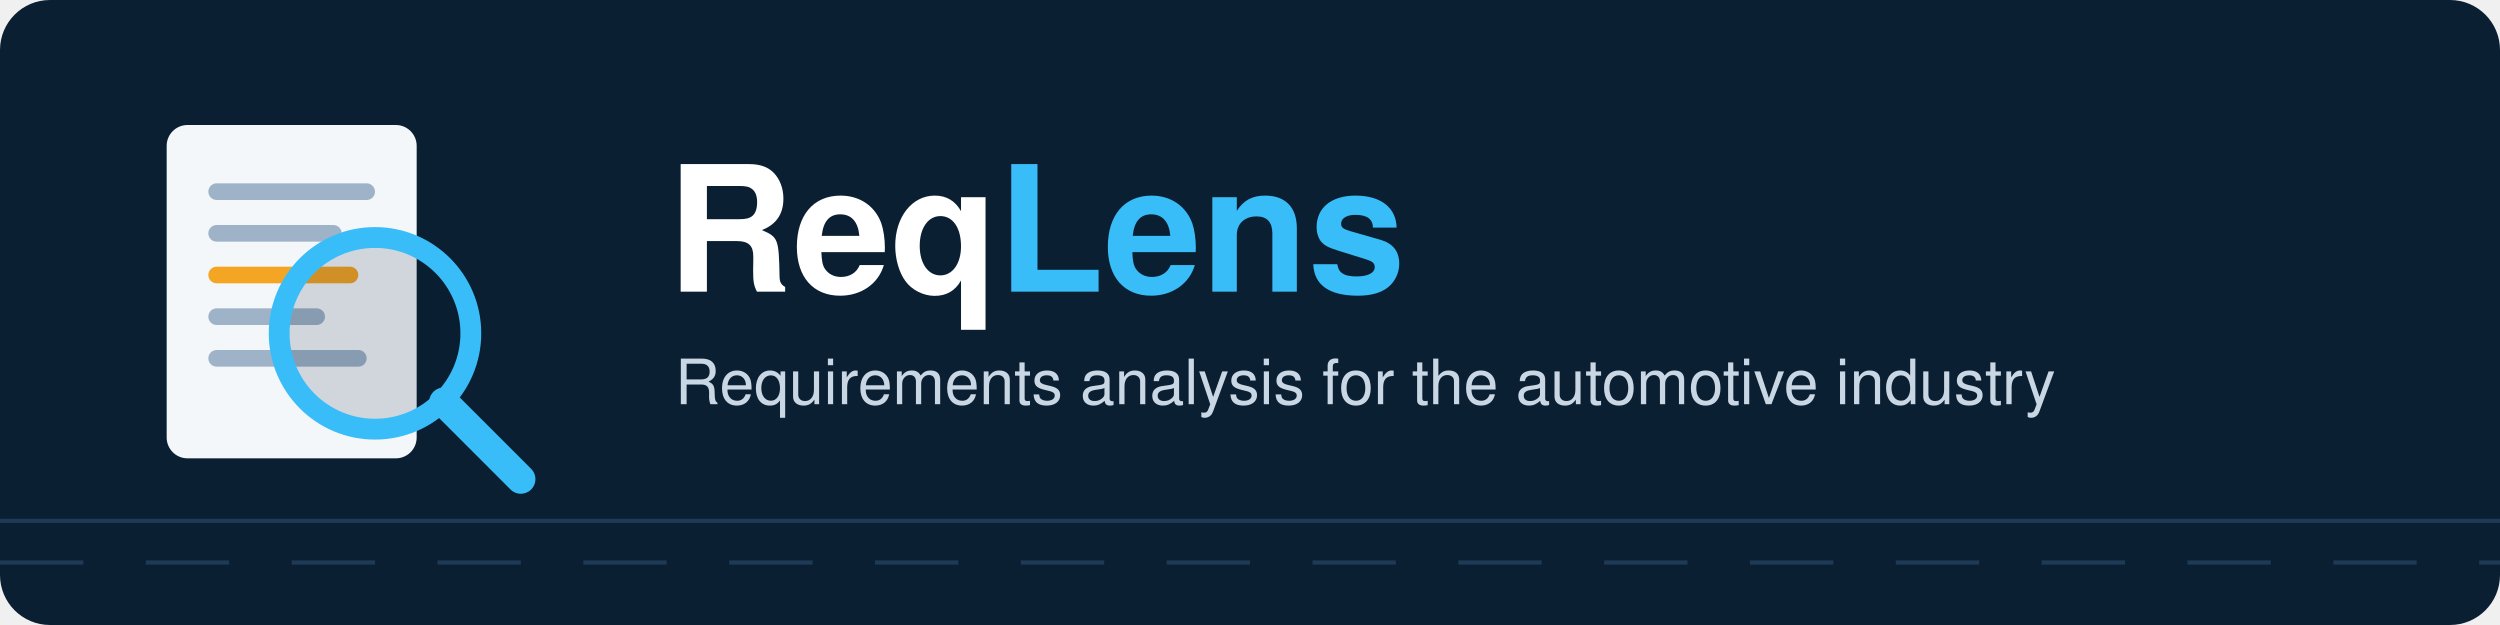
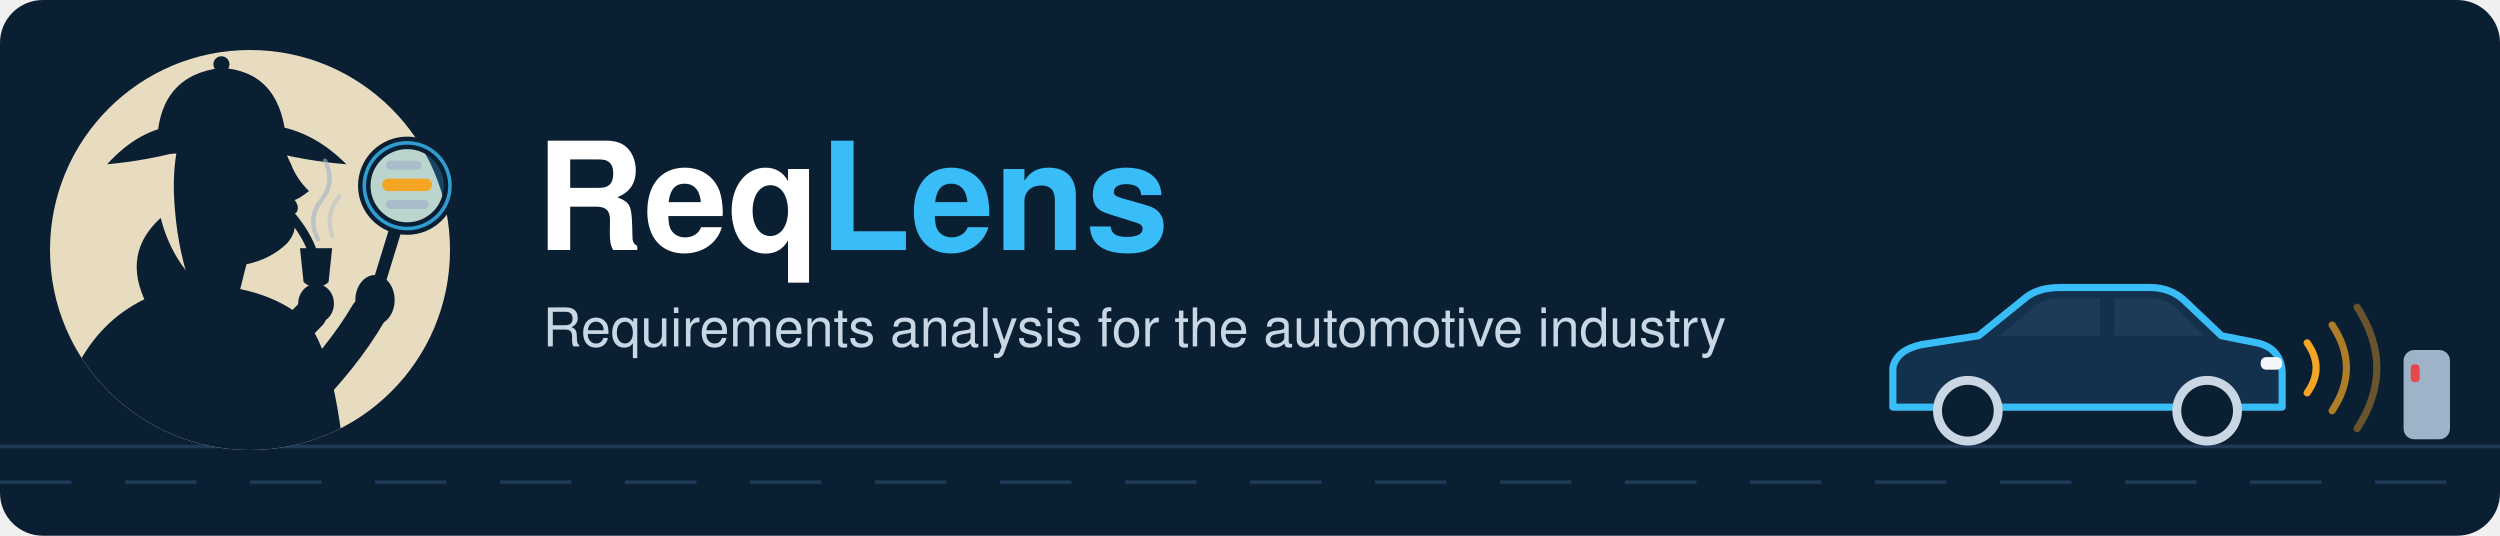
- <svg xmlns="http://www.w3.org/2000/svg" width="1200" height="300" viewBox="0 0 1200 300" role="img" aria-label="ReqLens: requirements analysis for the automotive industry">
-   <rect width="1200" height="300" rx="24" fill="#0B1F33" />
+ <svg xmlns="http://www.w3.org/2000/svg" width="1400" height="300" viewBox="0 0 1400 300" role="img" aria-label="ReqLens: requirements analysis for the automotive industry">
+   <defs>
+     <clipPath id="spot">
+       <circle cx="140" cy="140" r="112" />
+     </clipPath>
+   </defs>
+   <rect width="1400" height="300" rx="24" fill="#0B1F33" />
  <g fill="none" stroke="#1E3A56" stroke-width="2">
-     <line x1="0" y1="250" x2="1200" y2="250" />
-     <line x1="0" y1="270" x2="1200" y2="270" stroke-dasharray="40 30" />
+     <line x1="0" y1="250" x2="1400" y2="250" />
+     <line x1="0" y1="270" x2="1400" y2="270" stroke-dasharray="40 30" />
  </g>
-   <g transform="translate(150 150)">
-     <rect x="-70" y="-90" width="120" height="160" rx="10" fill="#F4F7FA" />
-     <rect x="-50" y="-62" width="80" height="8" rx="4" fill="#9FB3C8" />
-     <rect x="-50" y="-42" width="64" height="8" rx="4" fill="#9FB3C8" />
-     <rect x="-50" y="-22" width="72" height="8" rx="4" fill="#F5A524" />
-     <rect x="-50" y="-2" width="56" height="8" rx="4" fill="#9FB3C8" />
-     <rect x="-50" y="18" width="76" height="8" rx="4" fill="#9FB3C8" />
-     <circle cx="30" cy="10" r="46" fill="#0B1F33" fill-opacity="0.15" stroke="#38BDF8" stroke-width="10" />
-     <line x1="63" y1="43" x2="100" y2="80" stroke="#38BDF8" stroke-width="14" stroke-linecap="round" />
+   <circle cx="140" cy="140" r="112" fill="#E8DCC0" />
+   <g clip-path="url(#spot)" fill="#0B1F33" stroke-linecap="round" stroke-linejoin="round">
+     <path d="M28 270 Q32 192 80 168 Q100 158 120 160 Q150 162 170 178 Q188 196 194 270 Z" />
+     <path d="M82 170 Q68 142 90 122 Q96 146 114 162 Z" />
+     <path d="M100 80 L158 80 Q160 86 163 92 Q166 100 173 107 Q168 111 165 112 Q168 116 166 119 Q163 121 165 124 Q166 130 161 136 Q152 145 138 148 L134 164 L108 164 Q100 142 98 118 Q96 96 100 80 Z" />
+     <path d="M88 86 L88 78 Q90 42 124 38 Q156 40 160 76 L160 86 Z" />
+     <path d="M150 70 Q174 72 194 92 Q170 90 148 84 Z" />
+     <path d="M100 70 Q78 72 60 92 Q82 90 104 84 Z" />
+     <circle cx="124" cy="36" r="4.5" />
+     <path d="M164 122 Q172 132 175 141" fill="none" stroke="#0B1F33" stroke-width="5" />
+     <path d="M168 139 L186 139 L184 158 Q177 164 170 158 Z" />
+     <path d="M146 206 Q162 188 174 176" fill="none" stroke="#0B1F33" stroke-width="18" />
+     <ellipse cx="177" cy="170" rx="10" ry="11" />
+     <path d="M166 226 Q192 200 206 176" fill="none" stroke="#0B1F33" stroke-width="20" />
+     <ellipse cx="210" cy="168" rx="11" ry="14" />
  </g>
-   <text x="320" y="140" font-family="Segoe UI, Helvetica, Arial, sans-serif" font-size="84" font-weight="700" fill="#FFFFFF">Req<tspan fill="#38BDF8">Lens</tspan>
+   <line x1="213" y1="156" x2="221" y2="130" stroke="#0B1F33" stroke-width="7" stroke-linecap="round" />
+   <g fill="none" stroke="#9FB3C8" stroke-width="2.5" stroke-linecap="round" opacity="0.6">
+     <path d="M178 134 Q172 122 180 112 Q188 102 182 90" />
+     <path d="M186 132 Q182 120 190 110" opacity="0.6" />
+   </g>
+   <circle cx="228" cy="104" r="24" fill="#38BDF8" fill-opacity="0.25" />
+   <rect x="214" y="100" width="28" height="7" rx="3.5" fill="#F5A524" />
+   <rect x="216" y="90" width="20" height="5" rx="2.5" fill="#9FB3C8" opacity="0.7" />
+   <rect x="216" y="112" width="24" height="5" rx="2.5" fill="#9FB3C8" opacity="0.7" />
+   <circle cx="228" cy="104" r="24" fill="none" stroke="#0B1F33" stroke-width="7" />
+   <circle cx="228" cy="104" r="24" fill="none" stroke="#38BDF8" stroke-width="2" opacity="0.8" />
+   <text x="300" y="140" font-family="Segoe UI, Helvetica, Arial, sans-serif" font-size="84" font-weight="700" fill="#FFFFFF">Req<tspan fill="#38BDF8">Lens</tspan>
  </text>
-   <text x="324" y="194" font-family="Segoe UI, Helvetica, Arial, sans-serif" font-size="30" fill="#C9D6E3">Requirements analysis for the automotive industry</text>
+   <text x="304" y="194" font-family="Segoe UI, Helvetica, Arial, sans-serif" font-size="30" fill="#C9D6E3">Requirements analysis for the automotive industry</text>
+   <g>
+     <path d="M1060 228 L1060 206 Q1062 196 1076 193 L1108 188 L1134 167 Q1141 161 1154 161 L1204 161 Q1216 161 1224 169 L1244 188 L1264 192 Q1277 195 1278 208 L1278 228 Z" fill="#13304D" stroke="#38BDF8" stroke-width="4" stroke-linejoin="round" />
+     <path d="M1120 188 L1140 171 Q1145 167 1154 167 L1176 167 L1176 188 Z" fill="#1E3A56" />
+     <path d="M1184 167 L1204 167 Q1213 167 1219 173 L1234 188 L1184 188 Z" fill="#1E3A56" />
+     <rect x="1266" y="200" width="12" height="7" rx="3" fill="#F4F7FA" />
+     <circle cx="1102" cy="230" r="17" fill="#0B1F33" stroke="#C9D6E3" stroke-width="5" />
+     <circle cx="1236" cy="230" r="17" fill="#0B1F33" stroke="#C9D6E3" stroke-width="5" />
+     <g fill="none" stroke="#F5A524" stroke-width="4" stroke-linecap="round">
+       <path d="M1292 192 Q1302 206 1292 220" />
+       <path d="M1306 182 Q1322 206 1306 230" opacity="0.7" />
+       <path d="M1320 172 Q1342 206 1320 240" opacity="0.4" />
+     </g>
+     <rect x="1346" y="196" width="26" height="50" rx="6" fill="#9FB3C8" />
+     <rect x="1350" y="204" width="5" height="10" rx="2" fill="#E5484D" />
+   </g>
</svg>
